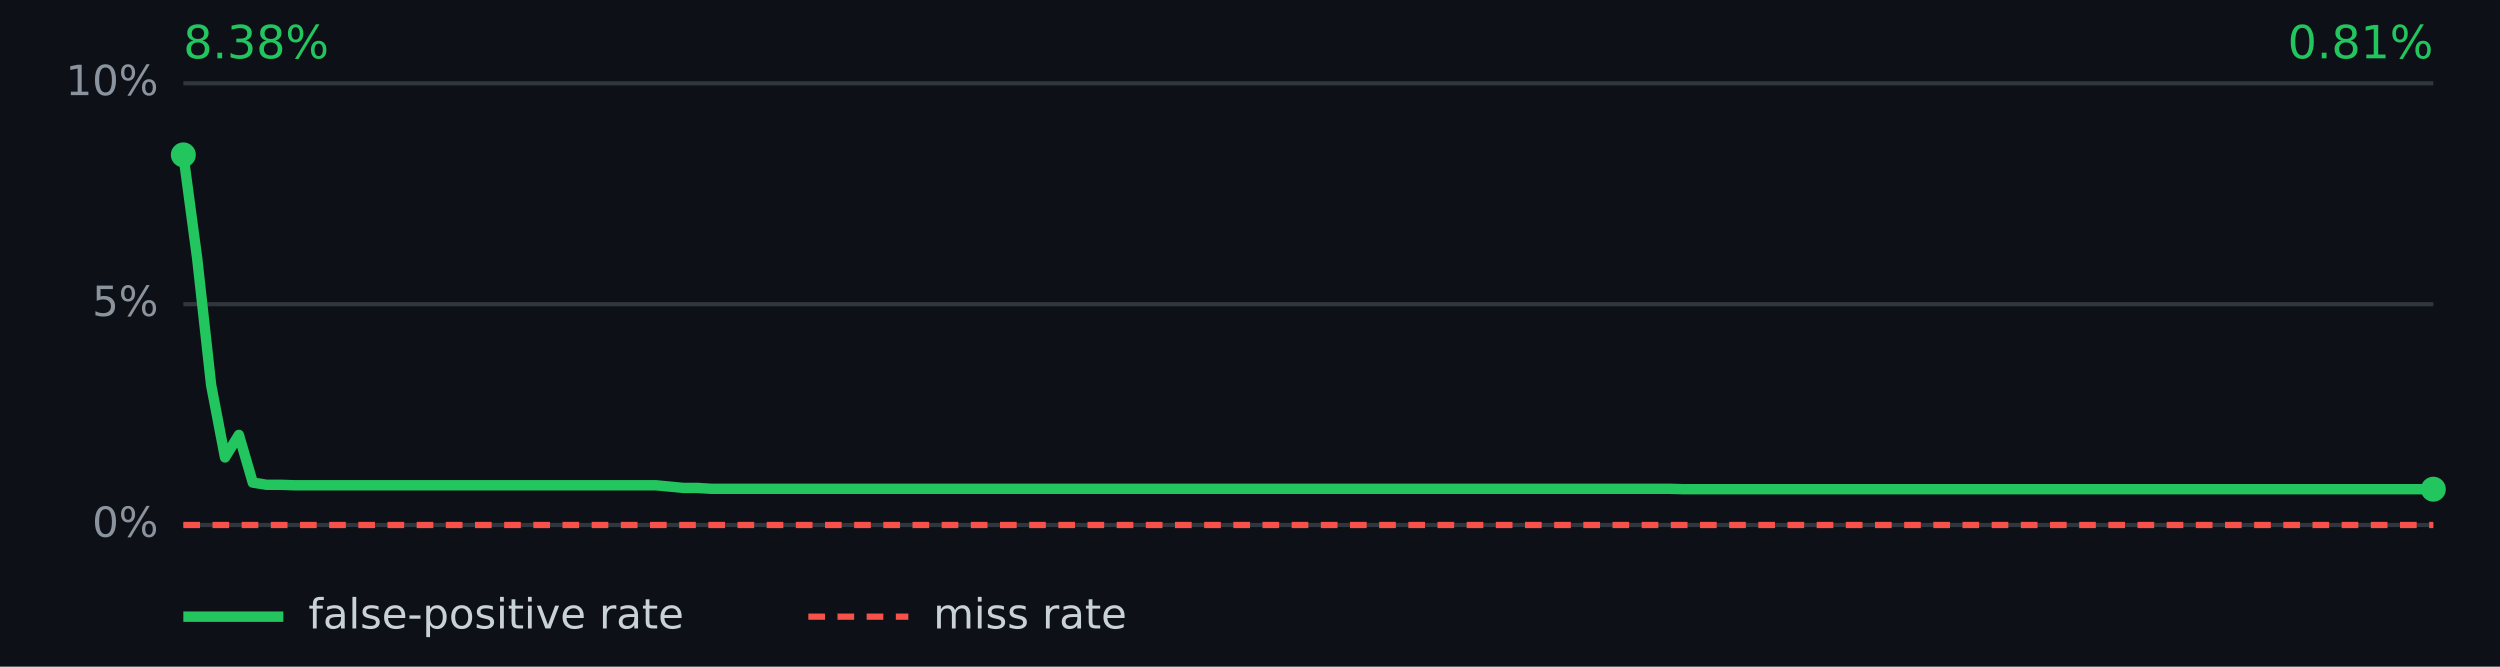
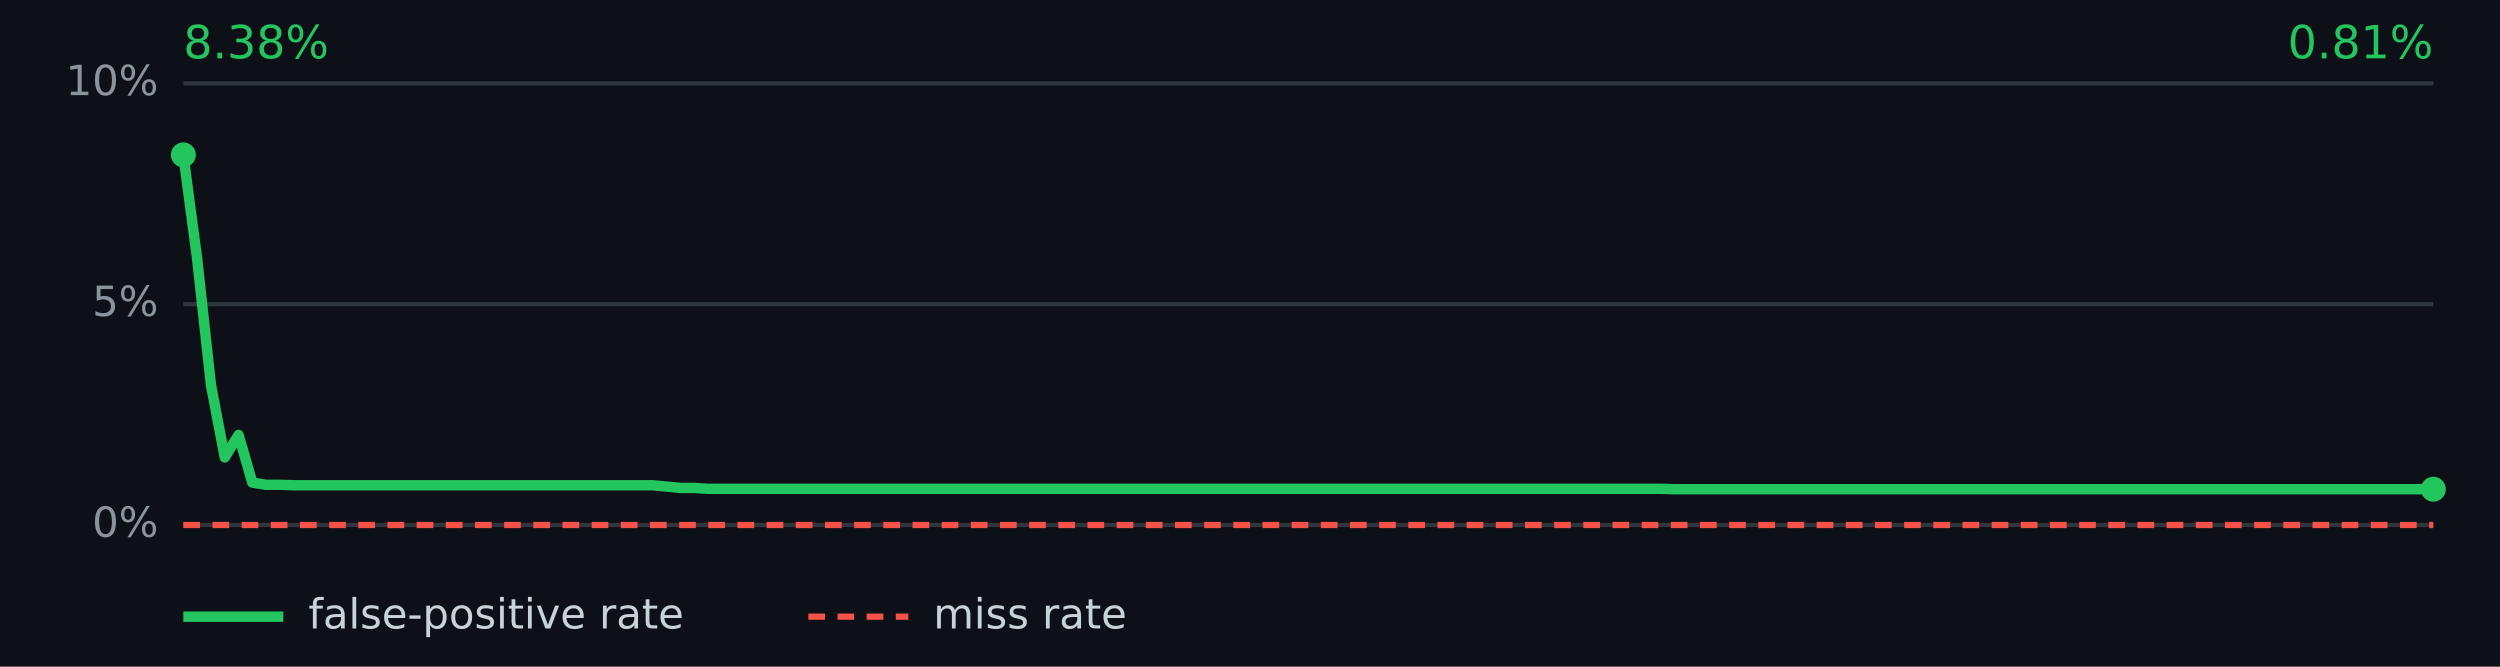
<svg xmlns="http://www.w3.org/2000/svg" width="600" height="160" role="img" aria-label="false-positive rate trend: 8.38% to 0.81%">
  <rect width="100%" height="160" fill="#0d1117" />
  <line x1="44" y1="20.00" x2="584" y2="20.00" stroke="#30363d" stroke-width="1" />
  <text x="38" y="20.00" font-family="Verdana,Geneva,DejaVu Sans,sans-serif" font-size="10" fill="#8b949e" text-anchor="end" dominant-baseline="middle">10%</text>
  <line x1="44" y1="73.00" x2="584" y2="73.00" stroke="#30363d" stroke-width="1" />
  <text x="38" y="73.00" font-family="Verdana,Geneva,DejaVu Sans,sans-serif" font-size="10" fill="#8b949e" text-anchor="end" dominant-baseline="middle">5%</text>
  <line x1="44" y1="126.00" x2="584" y2="126.00" stroke="#30363d" stroke-width="1" />
  <text x="38" y="126.00" font-family="Verdana,Geneva,DejaVu Sans,sans-serif" font-size="10" fill="#8b949e" text-anchor="end" dominant-baseline="middle">0%</text>
-   <polyline points="44.00,126.00 47.51,126.00 51.01,126.00 54.52,126.00 58.03,126.00 61.53,126.00 65.04,126.00 68.55,126.00 72.05,126.00 75.56,126.00 79.06,126.00 82.57,126.00 86.08,126.00 89.58,126.00 93.09,126.00 96.60,126.00 100.10,126.00 103.61,126.00 107.12,126.00 110.62,126.00 114.13,126.00 117.64,126.00 121.14,126.00 124.65,126.00 128.16,126.00 131.66,126.00 135.17,126.00 138.68,126.00 142.18,126.00 145.69,126.00 149.19,126.00 152.70,126.00 156.21,126.00 159.71,126.00 163.22,126.00 166.73,126.00 170.23,126.00 173.74,126.00 177.25,126.00 180.75,126.00 184.26,126.00 187.77,126.00 191.27,126.00 194.78,126.00 198.29,126.00 201.79,126.00 205.30,126.00 208.81,126.00 212.31,126.00 215.82,126.00 219.32,126.00 222.83,126.00 226.34,126.00 229.84,126.00 233.35,126.00 236.86,126.00 240.36,126.00 243.87,126.00 247.38,126.00 250.88,126.00 254.39,126.00 257.90,126.00 261.40,126.00 264.91,126.00 268.42,126.00 271.92,126.00 275.43,126.00 278.94,126.00 282.44,126.00 285.95,126.00 289.45,126.00 292.96,126.00 296.47,126.00 299.97,126.00 303.48,126.00 306.99,126.00 310.49,126.00 314.00,126.00 317.51,126.00 321.01,126.00 324.52,126.00 328.03,126.00 331.53,126.00 335.04,126.00 338.55,126.00 342.05,126.00 345.56,126.00 349.06,126.00 352.57,126.00 356.08,126.00 359.58,126.00 363.09,126.00 366.60,126.00 370.10,126.00 373.61,126.00 377.12,126.00 380.62,126.00 384.13,126.00 387.64,126.00 391.14,126.00 394.65,126.00 398.16,126.00 401.66,126.00 405.17,126.00 408.68,126.00 412.18,126.00 415.69,126.00 419.19,126.00 422.70,126.00 426.21,126.00 429.71,126.00 433.22,126.00 436.73,126.00 440.23,126.00 443.74,126.00 447.25,126.00 450.75,126.00 454.26,126.00 457.77,126.00 461.27,126.00 464.78,126.00 468.29,126.00 471.79,126.00 475.30,126.00 478.81,126.00 482.31,126.00 485.82,126.00 489.32,126.00 492.83,126.00 496.34,126.00 499.84,126.00 503.35,126.00 506.86,126.00 510.36,126.00 513.87,126.00 517.38,126.00 520.88,126.00 524.39,126.00 527.90,126.00 531.40,126.00 534.91,126.00 538.42,126.00 541.92,126.00 545.43,126.00 548.94,126.00 552.44,126.00 555.95,126.00 559.45,126.00 562.96,126.00 566.47,126.00 569.97,126.00 573.48,126.00 576.99,126.00 580.49,126.00 584.00,126.00" fill="none" stroke="#f85149" stroke-width="1.5" stroke-dasharray="4,3" />
-   <polyline points="44.00,37.17 47.33,62.08 50.67,92.40 54.00,109.78 57.33,104.38 60.67,115.82 64.00,116.35 67.33,116.35 70.67,116.46 74.00,116.46 77.33,116.46 80.67,116.46 84.00,116.46 87.33,116.46 90.67,116.46 94.00,116.46 97.33,116.46 100.67,116.46 104.00,116.46 107.33,116.46 110.67,116.46 114.00,116.46 117.33,116.46 120.67,116.46 124.00,116.46 127.33,116.46 130.67,116.46 134.00,116.46 137.33,116.46 140.67,116.46 144.00,116.46 147.33,116.46 150.67,116.46 154.00,116.46 157.33,116.46 160.67,116.78 164.00,117.10 167.33,117.10 170.67,117.31 174.00,117.31 177.33,117.31 180.67,117.31 184.00,117.31 187.33,117.31 190.67,117.31 194.00,117.31 197.33,117.31 200.67,117.31 204.00,117.31 207.33,117.31 210.67,117.31 214.00,117.31 217.33,117.31 220.67,117.31 224.00,117.31 227.33,117.31 230.67,117.31 234.00,117.31 237.33,117.31 240.67,117.31 244.00,117.31 247.33,117.31 250.67,117.31 254.00,117.31 257.33,117.31 260.67,117.31 264.00,117.31 267.33,117.31 270.67,117.31 274.00,117.31 277.33,117.31 280.67,117.31 284.00,117.31 287.33,117.31 290.67,117.31 294.00,117.31 297.33,117.31 300.67,117.31 304.00,117.31 307.33,117.31 310.67,117.31 314.00,117.31 317.33,117.31 320.67,117.31 324.00,117.31 327.33,117.31 330.67,117.31 334.00,117.31 337.33,117.31 340.67,117.31 344.00,117.31 347.33,117.31 350.67,117.31 354.00,117.31 357.33,117.31 360.67,117.31 364.00,117.31 367.33,117.31 370.67,117.31 374.00,117.31 377.33,117.31 380.67,117.31 384.00,117.31 387.33,117.31 390.67,117.31 394.00,117.31 397.33,117.31 400.67,117.31 404.00,117.41 407.33,117.41 410.67,117.41 414.00,117.41 417.33,117.41 420.67,117.41 424.00,117.41 427.33,117.41 430.67,117.41 434.00,117.41 437.33,117.41 440.67,117.41 444.00,117.41 447.33,117.41 450.67,117.41 454.00,117.41 457.33,117.41 460.67,117.41 464.00,117.41 467.33,117.41 470.67,117.41 474.00,117.41 477.33,117.41 480.67,117.41 484.00,117.41 487.33,117.41 490.67,117.41 494.00,117.41 497.33,117.41 500.67,117.41 504.00,117.41 507.33,117.41 510.67,117.41 514.00,117.41 517.33,117.41 520.67,117.41 524.00,117.41 527.33,117.41 530.67,117.41 534.00,117.41 537.33,117.41 540.67,117.41 544.00,117.41 547.33,117.41 550.67,117.41 554.00,117.41 557.33,117.41 560.67,117.41 564.00,117.41 567.33,117.41 570.67,117.41 574.00,117.41 577.33,117.41 580.67,117.41 584.00,117.41" fill="none" stroke="#22c55e" stroke-width="2.5" stroke-linejoin="round" />
+   <polyline points="44.00,126.00 47.48,126.00 50.97,126.00 54.45,126.00 57.94,126.00 61.42,126.00 64.90,126.00 68.39,126.00 71.87,126.00 75.35,126.00 78.84,126.00 82.32,126.00 85.81,126.00 89.29,126.00 92.77,126.00 96.26,126.00 99.74,126.00 103.23,126.00 106.71,126.00 110.19,126.00 113.68,126.00 117.16,126.00 120.65,126.00 124.13,126.00 127.61,126.00 131.10,126.00 134.58,126.00 138.06,126.00 141.55,126.00 145.03,126.00 148.52,126.00 152.00,126.00 155.48,126.00 158.97,126.00 162.45,126.00 165.94,126.00 169.42,126.00 172.90,126.00 176.39,126.00 179.87,126.00 183.35,126.00 186.84,126.00 190.32,126.00 193.81,126.00 197.29,126.00 200.77,126.00 204.26,126.00 207.74,126.00 211.23,126.00 214.71,126.00 218.19,126.00 221.68,126.00 225.16,126.00 228.65,126.00 232.13,126.00 235.61,126.00 239.10,126.00 242.58,126.00 246.06,126.00 249.55,126.00 253.03,126.00 256.52,126.00 260.00,126.00 263.48,126.00 266.97,126.00 270.45,126.00 273.94,126.00 277.42,126.00 280.90,126.00 284.39,126.00 287.87,126.00 291.35,126.00 294.84,126.00 298.32,126.00 301.81,126.00 305.29,126.00 308.77,126.00 312.26,126.00 315.74,126.00 319.23,126.00 322.71,126.00 326.19,126.00 329.68,126.00 333.16,126.00 336.65,126.00 340.13,126.00 343.61,126.00 347.10,126.00 350.58,126.00 354.06,126.00 357.55,126.00 361.03,126.00 364.52,126.00 368.00,126.00 371.48,126.00 374.97,126.00 378.45,126.00 381.94,126.00 385.42,126.00 388.90,126.00 392.39,126.00 395.87,126.00 399.35,126.00 402.84,126.00 406.32,126.00 409.81,126.00 413.29,126.00 416.77,126.00 420.26,126.00 423.74,126.00 427.23,126.00 430.71,126.00 434.19,126.00 437.68,126.00 441.16,126.00 444.65,126.00 448.13,126.00 451.61,126.00 455.10,126.00 458.58,126.00 462.06,126.00 465.55,126.00 469.03,126.00 472.52,126.00 476.00,126.00 479.48,126.00 482.97,126.00 486.45,126.00 489.94,126.00 493.42,126.00 496.90,126.00 500.39,126.00 503.87,126.00 507.35,126.00 510.84,126.00 514.32,126.00 517.81,126.00 521.29,126.00 524.77,126.00 528.26,126.00 531.74,126.00 535.23,126.00 538.71,126.00 542.19,126.00 545.68,126.00 549.16,126.00 552.65,126.00 556.13,126.00 559.61,126.00 563.10,126.00 566.58,126.00 570.06,126.00 573.55,126.00 577.03,126.00 580.52,126.00 584.00,126.00" fill="none" stroke="#f85149" stroke-width="1.5" stroke-dasharray="4,3" />
+   <polyline points="44.00,37.17 47.31,62.08 50.63,92.40 53.94,109.78 57.25,104.38 60.56,115.82 63.88,116.35 67.19,116.35 70.50,116.46 73.82,116.46 77.13,116.46 80.44,116.46 83.75,116.46 87.07,116.46 90.38,116.46 93.69,116.46 97.01,116.46 100.32,116.46 103.63,116.46 106.94,116.46 110.26,116.46 113.57,116.46 116.88,116.46 120.20,116.46 123.51,116.46 126.82,116.46 130.13,116.46 133.45,116.46 136.76,116.46 140.07,116.46 143.39,116.46 146.70,116.46 150.01,116.46 153.33,116.46 156.64,116.46 159.95,116.78 163.26,117.10 166.58,117.10 169.89,117.31 173.20,117.31 176.52,117.31 179.83,117.31 183.14,117.31 186.45,117.31 189.77,117.31 193.08,117.31 196.39,117.31 199.71,117.31 203.02,117.31 206.33,117.31 209.64,117.31 212.96,117.31 216.27,117.31 219.58,117.31 222.90,117.31 226.21,117.31 229.52,117.31 232.83,117.31 236.15,117.31 239.46,117.31 242.77,117.31 246.09,117.31 249.40,117.31 252.71,117.31 256.02,117.31 259.34,117.31 262.65,117.31 265.96,117.31 269.28,117.31 272.59,117.31 275.90,117.31 279.21,117.31 282.53,117.31 285.84,117.31 289.15,117.31 292.47,117.31 295.78,117.31 299.09,117.31 302.40,117.31 305.72,117.31 309.03,117.31 312.34,117.31 315.66,117.31 318.97,117.31 322.28,117.31 325.60,117.31 328.91,117.31 332.22,117.31 335.53,117.31 338.85,117.31 342.16,117.31 345.47,117.31 348.79,117.31 352.10,117.31 355.41,117.31 358.72,117.31 362.04,117.31 365.35,117.31 368.66,117.31 371.98,117.31 375.29,117.31 378.60,117.31 381.91,117.31 385.23,117.31 388.54,117.31 391.85,117.31 395.17,117.31 398.48,117.31 401.79,117.41 405.10,117.41 408.42,117.41 411.73,117.41 415.04,117.41 418.36,117.41 421.67,117.41 424.98,117.41 428.29,117.41 431.61,117.41 434.92,117.41 438.23,117.41 441.55,117.41 444.86,117.41 448.17,117.41 451.48,117.41 454.80,117.41 458.11,117.41 461.42,117.41 464.74,117.41 468.05,117.41 471.36,117.41 474.67,117.41 477.99,117.41 481.30,117.41 484.61,117.41 487.93,117.41 491.24,117.41 494.55,117.41 497.87,117.41 501.18,117.41 504.49,117.41 507.80,117.41 511.12,117.41 514.43,117.41 517.74,117.41 521.06,117.41 524.37,117.41 527.68,117.41 530.99,117.41 534.31,117.41 537.62,117.41 540.93,117.41 544.25,117.41 547.56,117.41 550.87,117.41 554.18,117.41 557.50,117.41 560.81,117.41 564.12,117.41 567.44,117.41 570.75,117.41 574.06,117.41 577.37,117.41 580.69,117.41 584.00,117.41" fill="none" stroke="#22c55e" stroke-width="2.5" stroke-linejoin="round" />
  <circle cx="44.00" cy="37.17" r="3" fill="#22c55e" />
  <circle cx="584.00" cy="117.41" r="3" fill="#22c55e" />
  <text x="44.00" y="14" font-family="Verdana,Geneva,DejaVu Sans,sans-serif" font-size="11" fill="#22c55e" text-anchor="start">8.38%</text>
  <text x="584.00" y="14" font-family="Verdana,Geneva,DejaVu Sans,sans-serif" font-size="11" fill="#22c55e" text-anchor="end">0.81%</text>
  <line x1="44" y1="148" x2="68" y2="148" stroke="#22c55e" stroke-width="2.5" />
  <text x="74" y="148" font-family="Verdana,Geneva,DejaVu Sans,sans-serif" font-size="10" fill="#c9d1d9" dominant-baseline="middle">false-positive rate</text>
  <line x1="194" y1="148" x2="218" y2="148" stroke="#f85149" stroke-width="1.5" stroke-dasharray="4,3" />
  <text x="224" y="148" font-family="Verdana,Geneva,DejaVu Sans,sans-serif" font-size="10" fill="#c9d1d9" dominant-baseline="middle">miss rate</text>
</svg>
